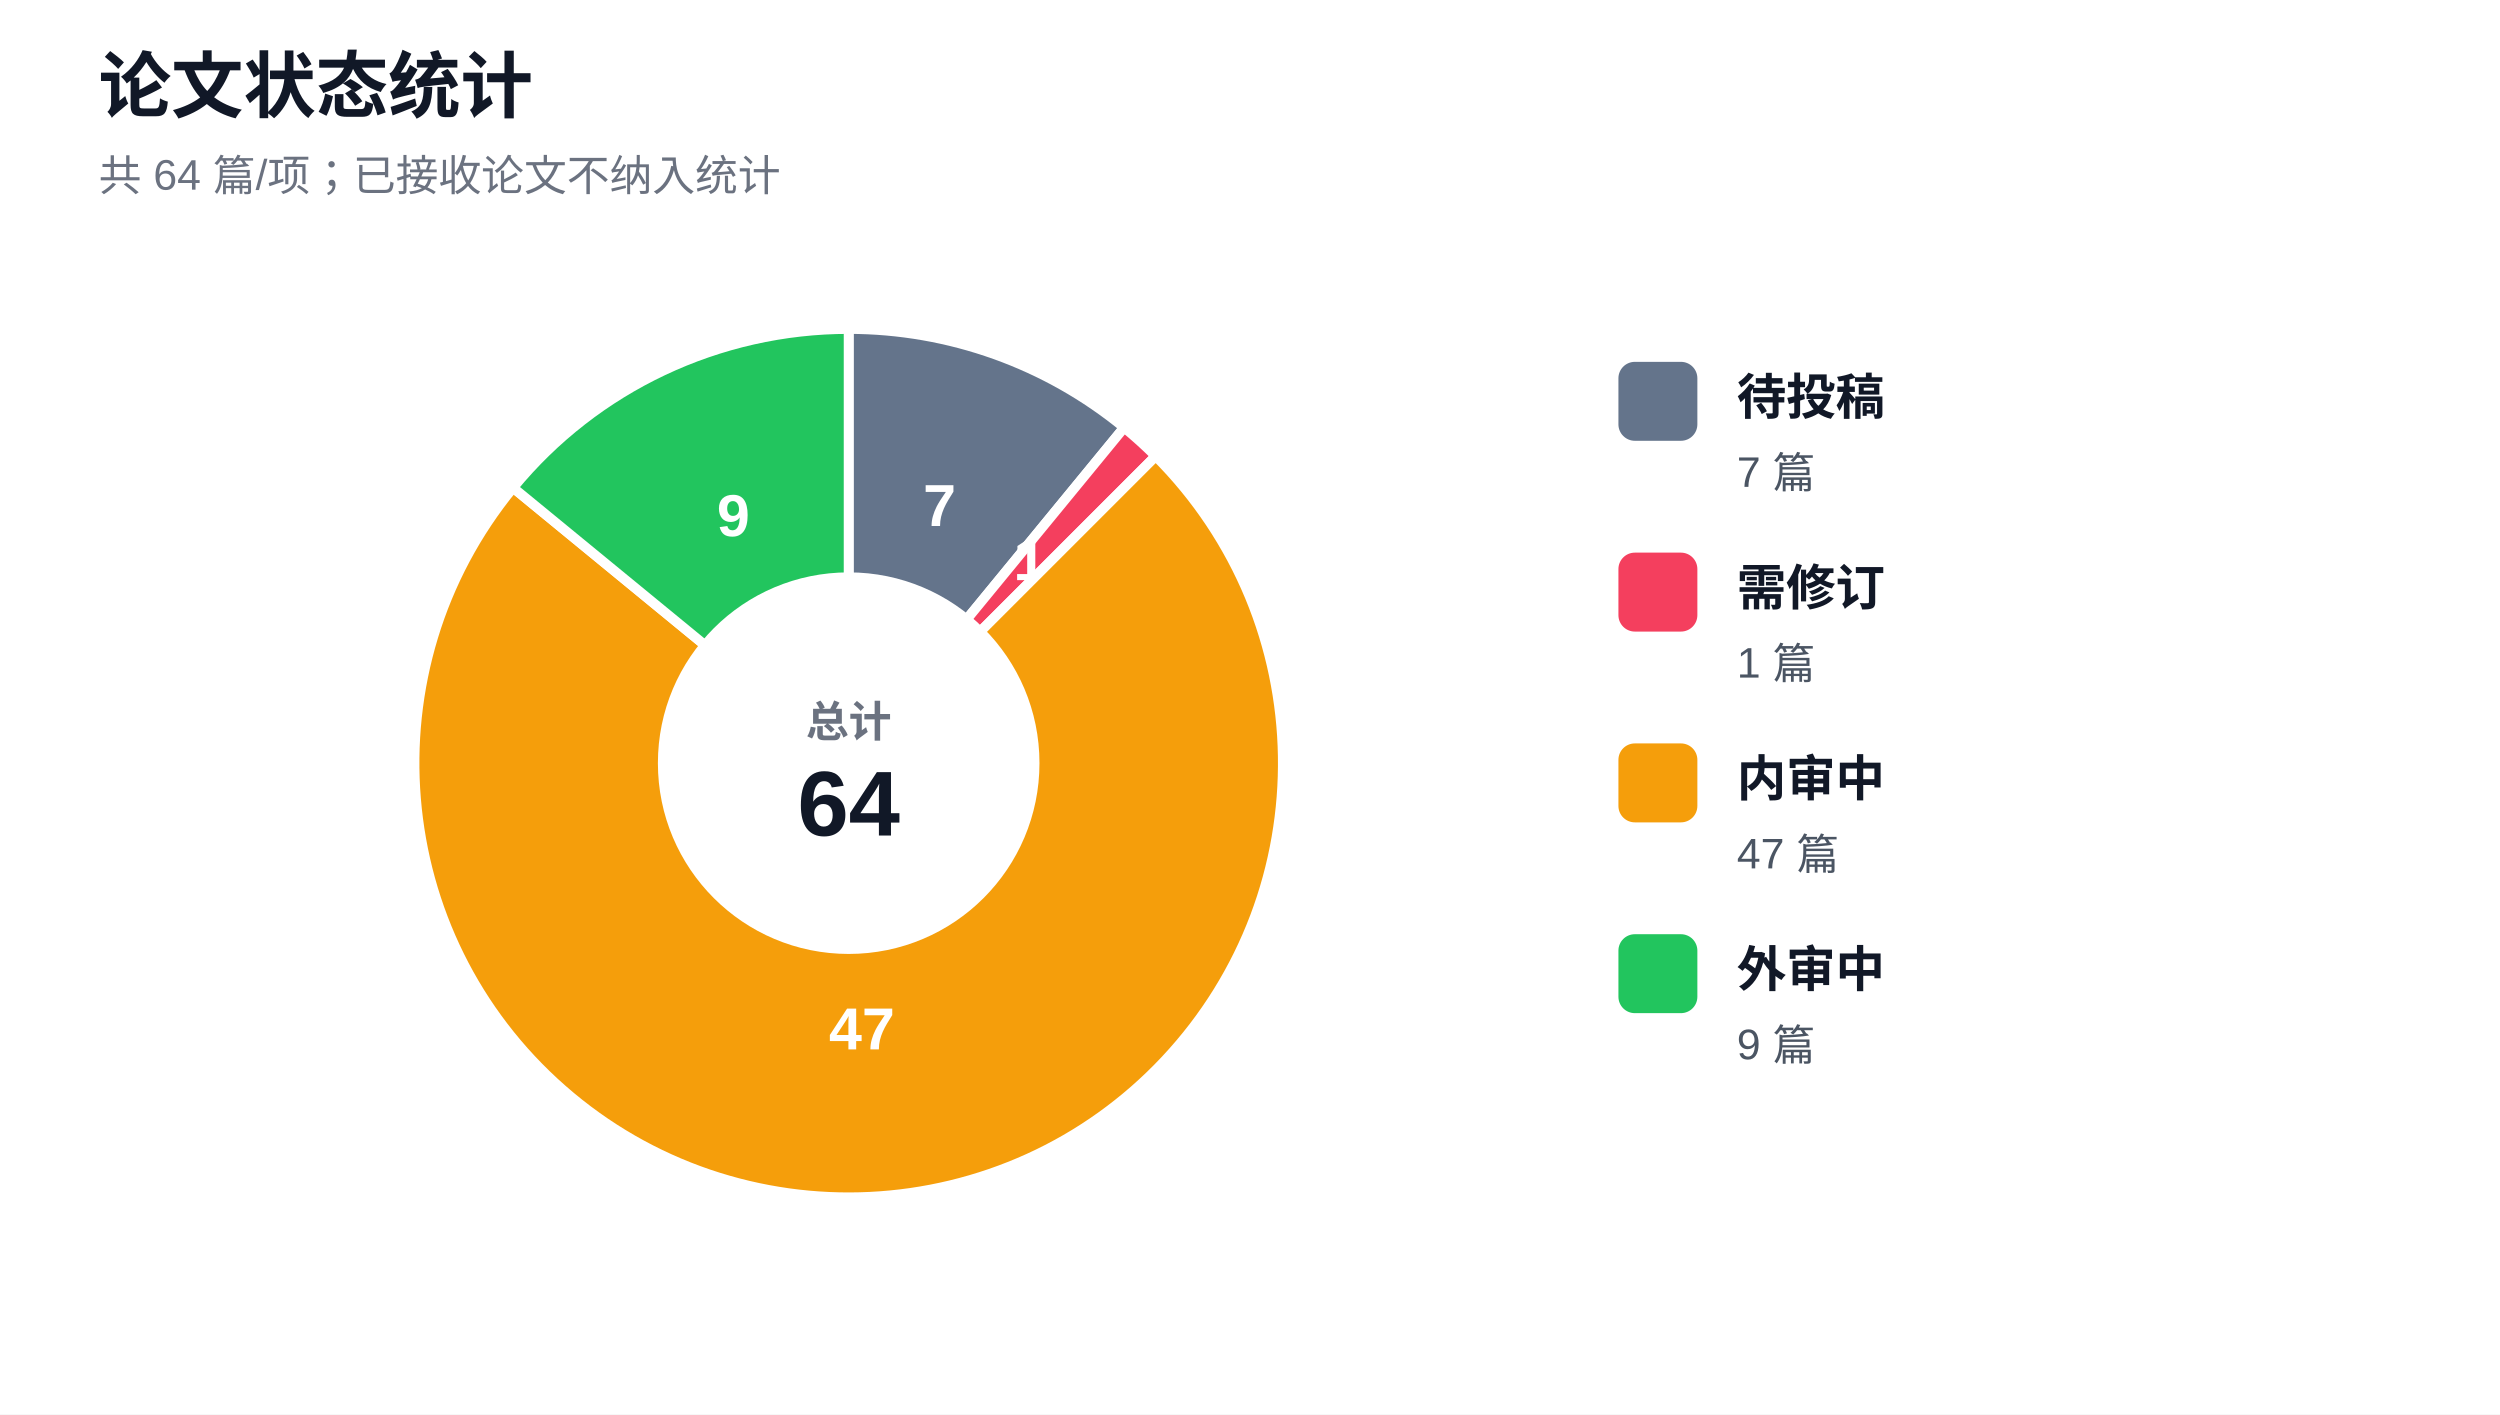
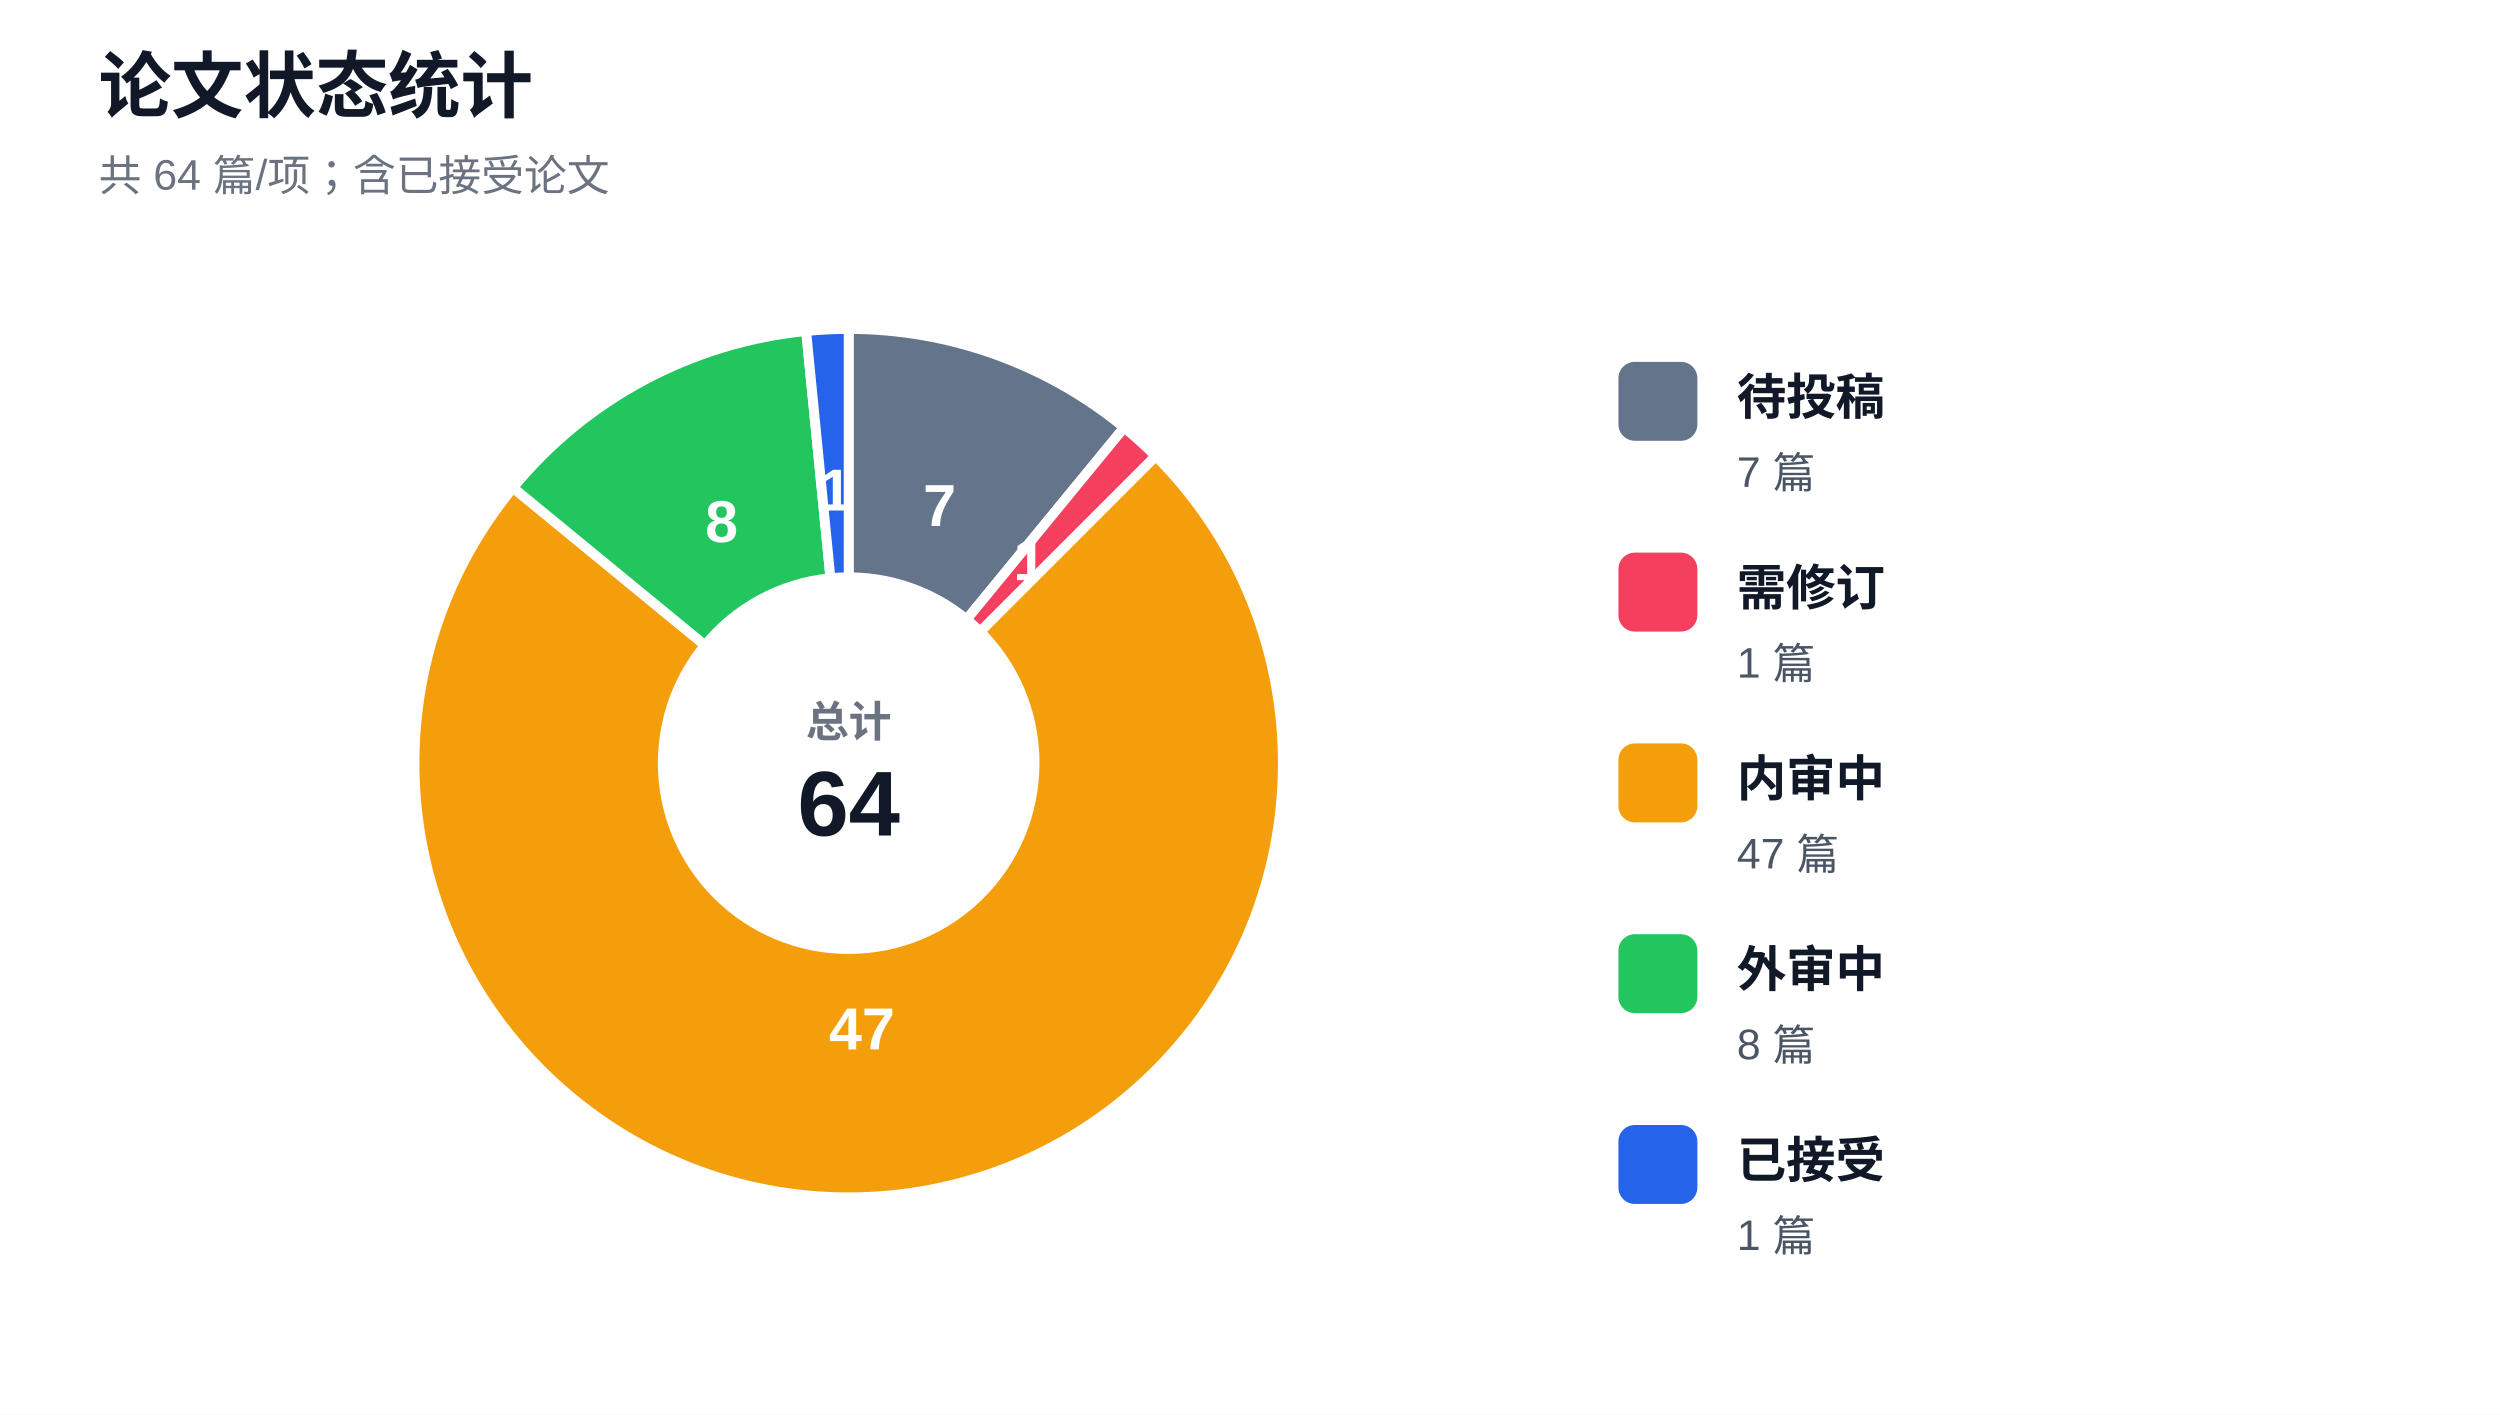
<svg xmlns="http://www.w3.org/2000/svg" width="760" height="430" viewBox="0 0 760 430" role="img" aria-labelledby="title desc">
  <rect width="760" height="430" fill="#ffffff" />
  <text x="30" y="34" fill="#111827" font-family="Arial, Microsoft YaHei, sans-serif" font-size="22" font-weight="700">论文状态统计</text>
-   <text x="30" y="58" fill="#6b7280" font-family="Arial, Microsoft YaHei, sans-serif" font-size="13">共 64 篇/项；已接收论文不纳入统计</text>
+   <text x="30" y="58" fill="#6b7280" font-family="Arial, Microsoft YaHei, sans-serif" font-size="13">共 64 篇/项；含已接受论文</text>
  <g font-family="Arial, Microsoft YaHei, sans-serif">
    <path d="M 258 232 L 258 100 A 132 132 0 0 1 341.74 129.963 Z" fill="#64748b" stroke="#ffffff" stroke-width="3" />
    <text x="285.625" y="154.793" fill="#ffffff" font-size="18" font-weight="800" text-anchor="middle" dominant-baseline="middle">7</text>
    <path d="M 258 232 L 341.74 129.963 A 132 132 0 0 1 351.338 138.662 Z" fill="#f43f5e" stroke="#ffffff" stroke-width="3" />
    <text x="313.068" y="171.242" fill="#ffffff" font-size="18" font-weight="800" text-anchor="middle" dominant-baseline="middle">1</text>
    <path d="M 258 232 L 351.338 138.662 A 132 132 0 1 1 155.963 148.26 Z" fill="#f59e0b" stroke="#ffffff" stroke-width="3" />
    <text x="262.024" y="313.901" fill="#ffffff" font-size="18" font-weight="800" text-anchor="middle" dominant-baseline="middle">47</text>
-     <path d="M 258 232 L 155.963 148.26 A 132 132 0 0 1 258 100 Z" fill="#22c55e" stroke="#ffffff" stroke-width="3" />
-     <text x="222.94" y="157.873" fill="#ffffff" font-size="18" font-weight="800" text-anchor="middle" dominant-baseline="middle">9</text>
+     <path d="M 258 232 L 155.963 148.26 A 132 132 0 0 1 245.062 100.636 Z" fill="#22c55e" stroke="#ffffff" stroke-width="3" />
+     <text x="219.345" y="159.682" fill="#ffffff" font-size="18" font-weight="800" text-anchor="middle" dominant-baseline="middle">8</text>
+     <path d="M 258 232 L 245.062 100.636 A 132 132 0 0 1 258 100 Z" fill="#2563eb" stroke="#ffffff" stroke-width="3" />
+     <text x="253.976" y="150.099" fill="#ffffff" font-size="18" font-weight="800" text-anchor="middle" dominant-baseline="middle">1</text>
    <circle cx="258" cy="232" r="58" fill="#ffffff" />
    <text x="258" y="224" fill="#6b7280" font-size="13" font-weight="700" text-anchor="middle">总计</text>
    <text x="258" y="254" fill="#111827" font-size="28" font-weight="700" text-anchor="middle">64</text>
  </g>
  <g font-family="Arial, Microsoft YaHei, sans-serif">
    <rect x="492" y="110" width="24" height="24" rx="5" fill="#64748b" />
    <text x="528" y="126" fill="#111827" font-size="15" font-weight="700">待投稿</text>
    <text x="528" y="148" fill="#4b5563" font-size="13">7 篇</text>
    <rect x="492" y="168" width="24" height="24" rx="5" fill="#f43f5e" />
    <text x="528" y="184" fill="#111827" font-size="15" font-weight="700">需修订</text>
    <text x="528" y="206" fill="#4b5563" font-size="13">1 篇</text>
    <rect x="492" y="226" width="24" height="24" rx="5" fill="#f59e0b" />
    <text x="528" y="242" fill="#111827" font-size="15" font-weight="700">内审中</text>
    <text x="528" y="264" fill="#4b5563" font-size="13">47 篇</text>
    <rect x="492" y="284" width="24" height="24" rx="5" fill="#22c55e" />
    <text x="528" y="300" fill="#111827" font-size="15" font-weight="700">外审中</text>
-     <text x="528" y="322" fill="#4b5563" font-size="13">9 篇</text>
+     <text x="528" y="322" fill="#4b5563" font-size="13">8 篇</text>
+     <rect x="492" y="342" width="24" height="24" rx="5" fill="#2563eb" />
+     <text x="528" y="358" fill="#111827" font-size="15" font-weight="700">已接受</text>
+     <text x="528" y="380" fill="#4b5563" font-size="13">1 篇</text>
  </g>
</svg>
